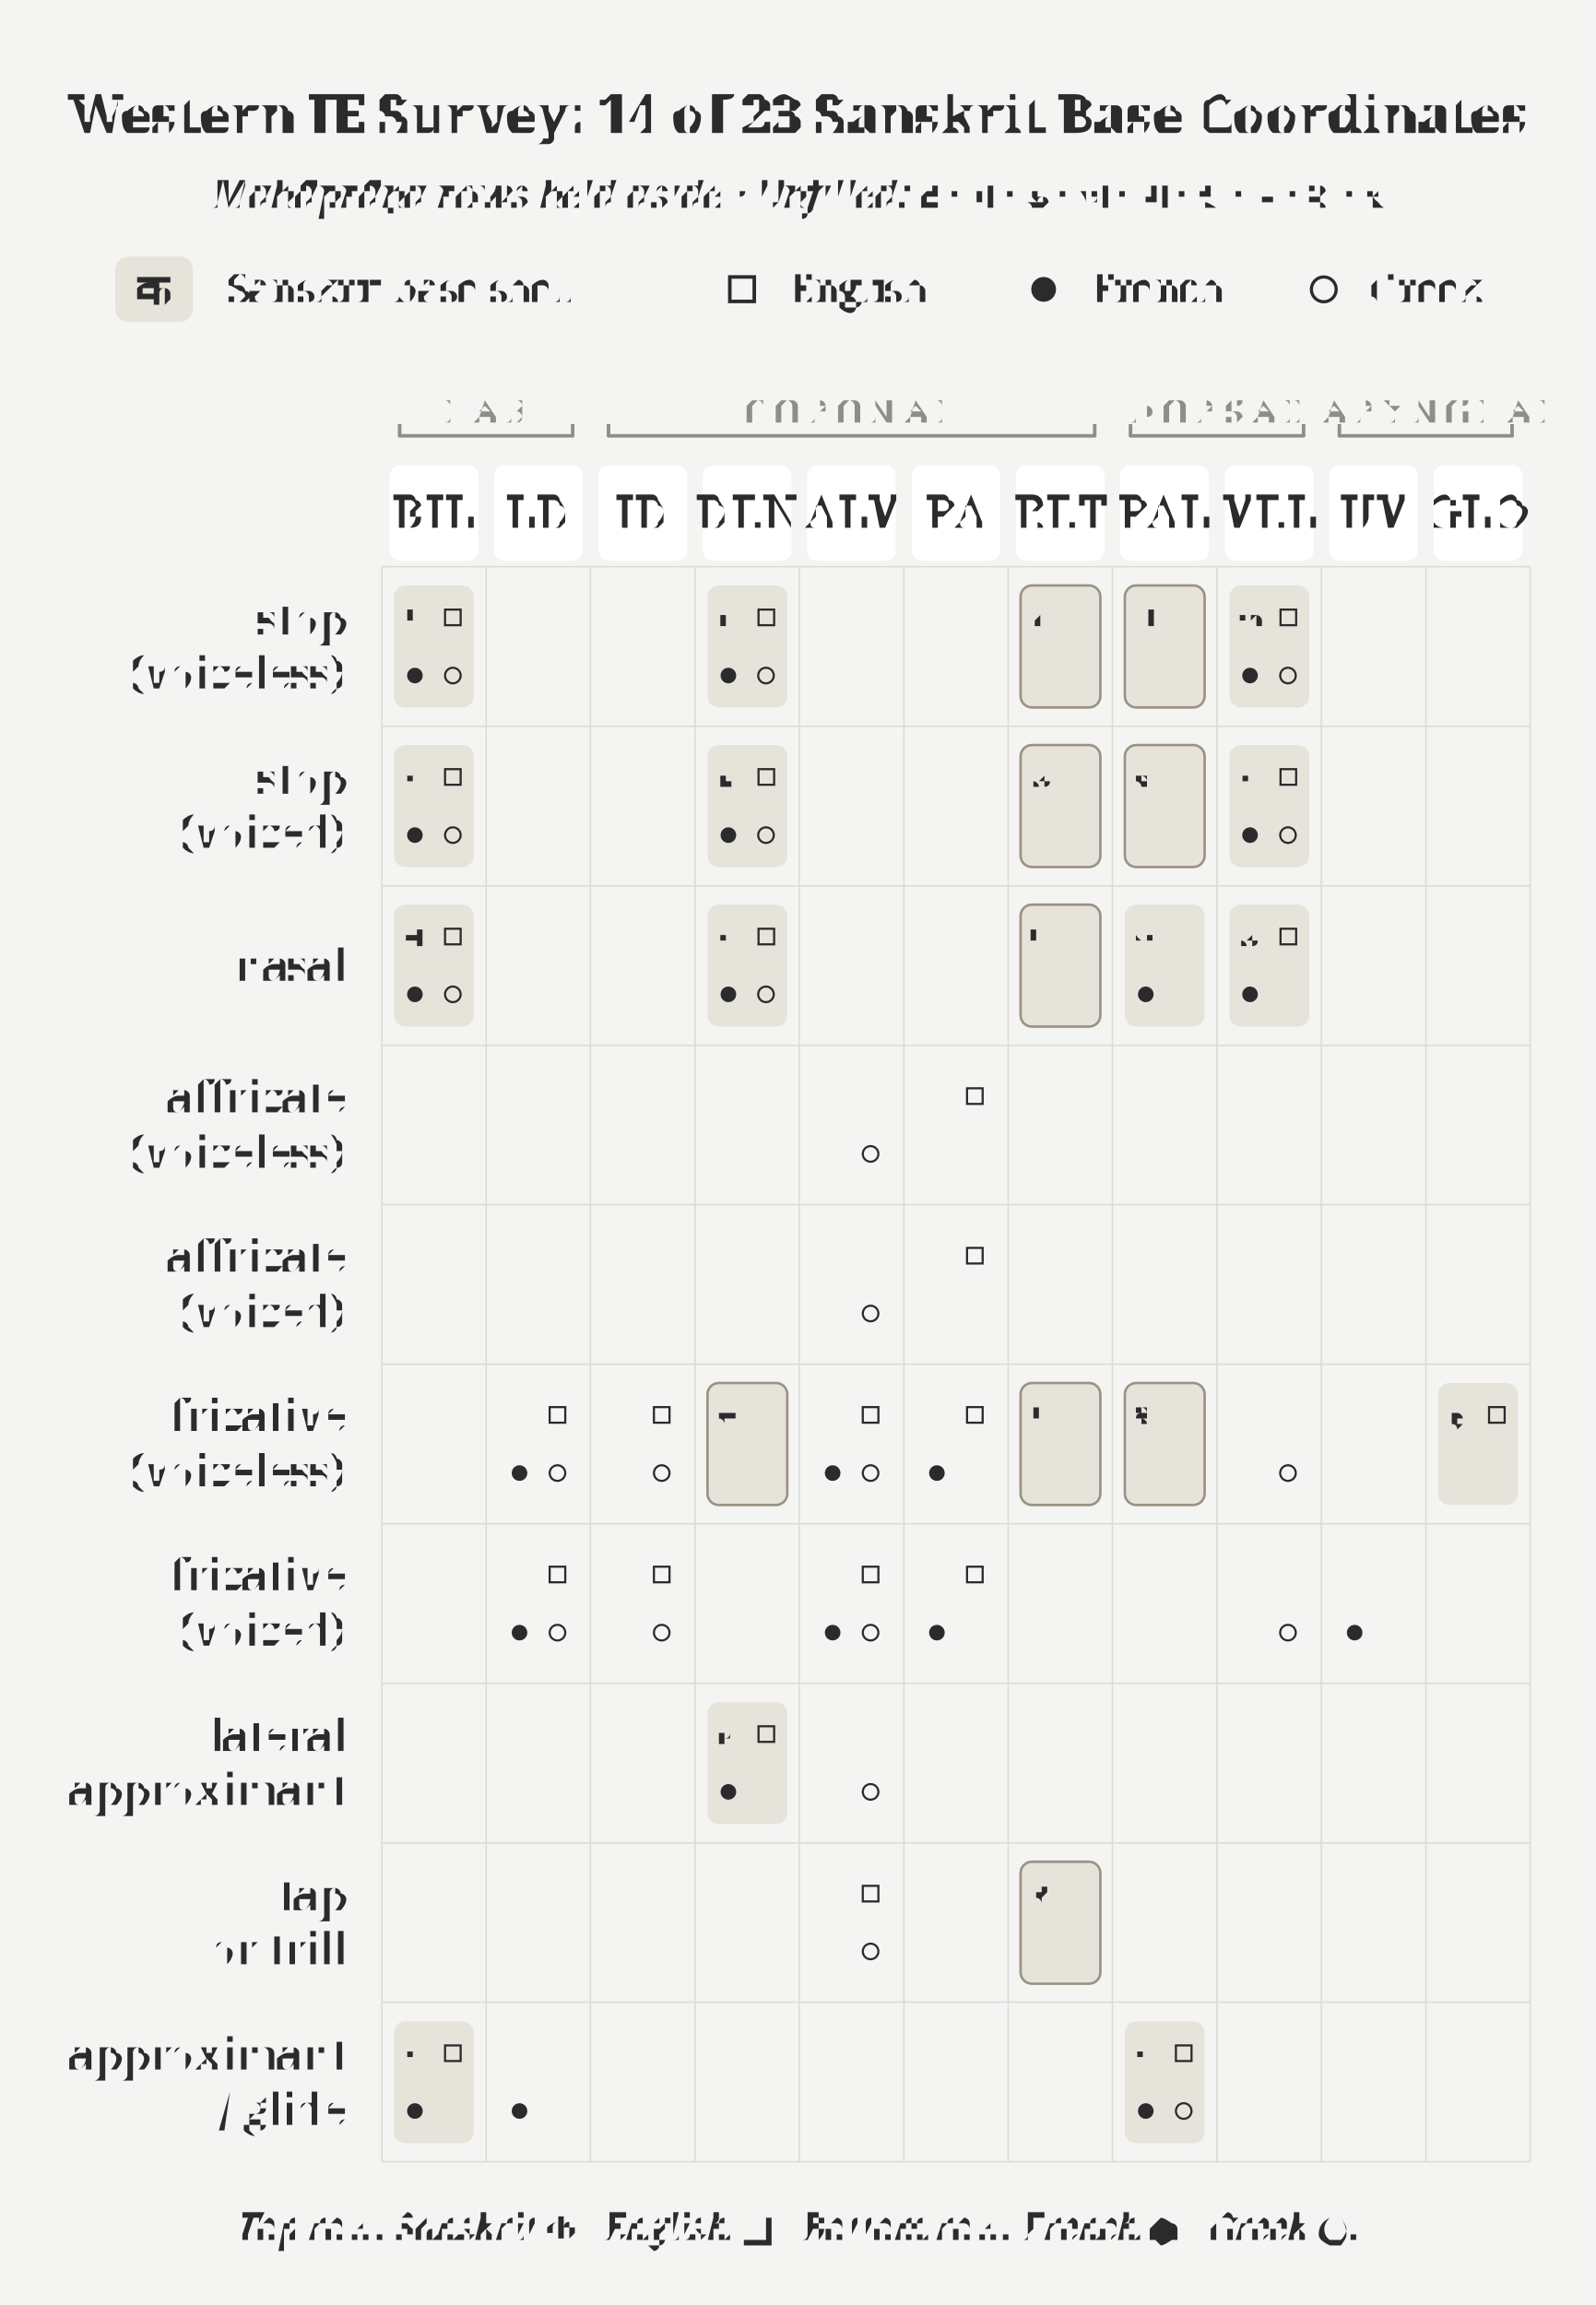
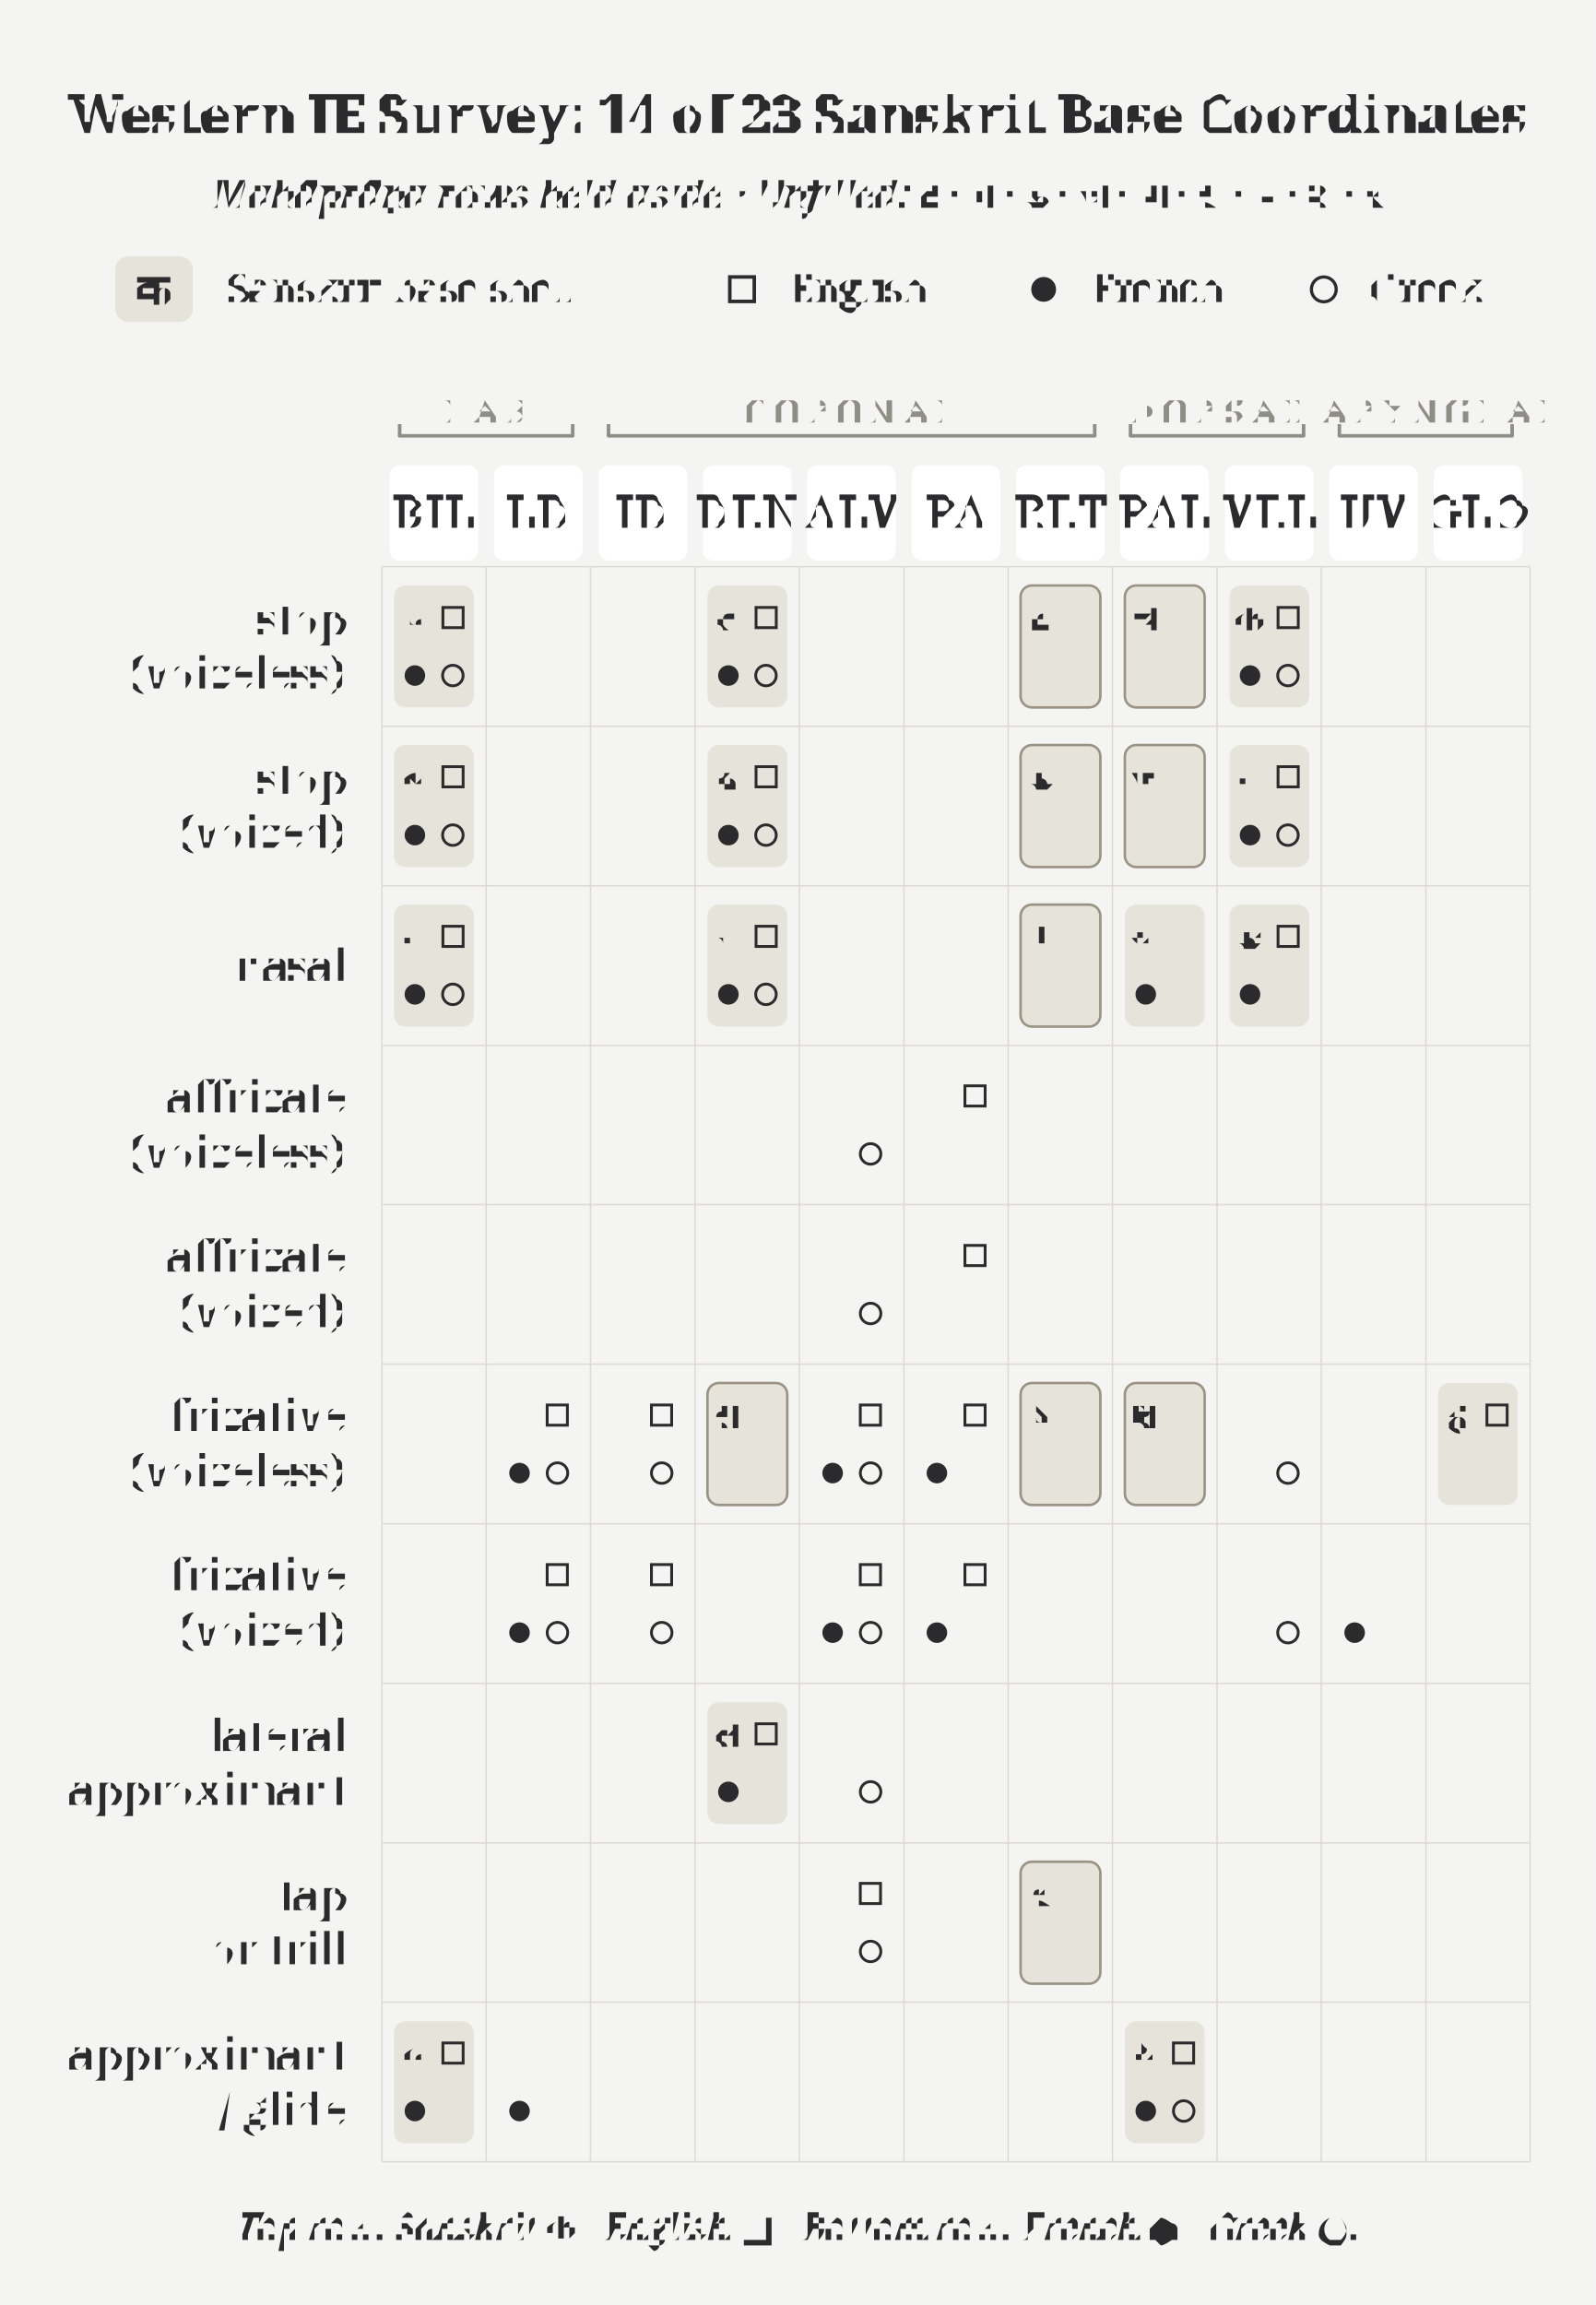
<svg xmlns="http://www.w3.org/2000/svg" width="4.5in" height="6.5in" viewBox="0 0 4.5 6.5">
  <rect x="0" y="0" width="4.5" height="6.5" fill="#f4f4f3" />
  <text x="2.25" y="0.32" text-anchor="middle" dominant-baseline="middle" font-size="0.151" font-weight="700" fill="#2b2b2d" font-family="'Gentium Book Plus', Charter, 'Charis SIL', Georgia, serif">Western IE Survey: 14 of 23 Sanskrit Base Coordinates</text>
  <text x="2.25" y="0.547" text-anchor="middle" dominant-baseline="middle" font-size="0.111" font-style="italic" fill="#2b2b2d" font-family="'Gentium Book Plus', Charter, 'Charis SIL', Georgia, serif">Mahāprāṇa rows held aside · Unfilled: <tspan font-style="normal" font-family="'Adobe Devanagari', 'Noto Sans Devanagari', 'Mangal', 'Kohinoor Devanagari', serif">ट · च · ड · ज · ण · स · ष · श · र</tspan>
  </text>
  <rect x="1.111" y="1.651" width="0.225" height="0.344" rx="0.032" fill="#e6e3db" stroke="none" />
  <rect x="1.111" y="2.101" width="0.225" height="0.344" rx="0.032" fill="#e6e3db" stroke="none" />
  <rect x="1.111" y="2.551" width="0.225" height="0.344" rx="0.032" fill="#e6e3db" stroke="none" />
  <rect x="1.111" y="5.7" width="0.225" height="0.344" rx="0.032" fill="#e6e3db" stroke="none" />
  <rect x="1.995" y="1.651" width="0.225" height="0.344" rx="0.032" fill="#e6e3db" stroke="none" />
  <rect x="1.995" y="2.101" width="0.225" height="0.344" rx="0.032" fill="#e6e3db" stroke="none" />
  <rect x="1.995" y="3.9" width="0.225" height="0.344" rx="0.032" fill="#e6e3db" stroke="#9a9384" stroke-width="0.007" />
  <rect x="1.995" y="2.551" width="0.225" height="0.344" rx="0.032" fill="#e6e3db" stroke="none" />
  <rect x="1.995" y="4.8" width="0.225" height="0.344" rx="0.032" fill="#e6e3db" stroke="none" />
  <rect x="2.878" y="1.651" width="0.225" height="0.344" rx="0.032" fill="#e6e3db" stroke="#9a9384" stroke-width="0.007" />
  <rect x="2.878" y="2.101" width="0.225" height="0.344" rx="0.032" fill="#e6e3db" stroke="#9a9384" stroke-width="0.007" />
  <rect x="2.878" y="3.9" width="0.225" height="0.344" rx="0.032" fill="#e6e3db" stroke="#9a9384" stroke-width="0.007" />
  <rect x="2.878" y="2.551" width="0.225" height="0.344" rx="0.032" fill="#e6e3db" stroke="#9a9384" stroke-width="0.007" />
  <rect x="2.878" y="5.25" width="0.225" height="0.344" rx="0.032" fill="#e6e3db" stroke="#9a9384" stroke-width="0.007" />
  <rect x="3.172" y="1.651" width="0.225" height="0.344" rx="0.032" fill="#e6e3db" stroke="#9a9384" stroke-width="0.007" />
  <rect x="3.172" y="2.101" width="0.225" height="0.344" rx="0.032" fill="#e6e3db" stroke="#9a9384" stroke-width="0.007" />
  <rect x="3.172" y="3.9" width="0.225" height="0.344" rx="0.032" fill="#e6e3db" stroke="#9a9384" stroke-width="0.007" />
  <rect x="3.172" y="2.551" width="0.225" height="0.344" rx="0.032" fill="#e6e3db" stroke="none" />
  <rect x="3.172" y="5.7" width="0.225" height="0.344" rx="0.032" fill="#e6e3db" stroke="none" />
  <rect x="3.467" y="1.651" width="0.225" height="0.344" rx="0.032" fill="#e6e3db" stroke="none" />
  <rect x="3.467" y="2.101" width="0.225" height="0.344" rx="0.032" fill="#e6e3db" stroke="none" />
  <rect x="3.467" y="2.551" width="0.225" height="0.344" rx="0.032" fill="#e6e3db" stroke="none" />
  <rect x="4.055" y="3.9" width="0.225" height="0.344" rx="0.032" fill="#e6e3db" stroke="none" />
  <rect x="0.325" y="0.723" width="0.219" height="0.185" rx="0.038" fill="#e6e3db" stroke="none" />
  <text x="0.435" y="0.816" text-anchor="middle" dominant-baseline="middle" font-size="0.125" fill="#2b2b2d" font-family="'Adobe Devanagari', 'Noto Sans Devanagari', 'Mangal', 'Kohinoor Devanagari', serif">क</text>
  <text x="0.645" y="0.855" font-size="0.111" fill="#2b2b2d" font-family="'Gentium Book Plus', Charter, 'Charis SIL', Georgia, serif">Sanskrit base shell</text>
  <rect x="2.058" y="0.781" width="0.069" height="0.069" fill="none" stroke="#2b2b2d" stroke-width="0.01" />
  <text x="2.228" y="0.855" font-size="0.111" fill="#2b2b2d" font-family="'Gentium Book Plus', Charter, 'Charis SIL', Georgia, serif">English</text>
  <circle cx="2.943" cy="0.816" r="0.035" fill="#2b2b2d" />
  <text x="3.079" y="0.855" font-size="0.111" fill="#2b2b2d" font-family="'Gentium Book Plus', Charter, 'Charis SIL', Georgia, serif">French</text>
  <circle cx="3.733" cy="0.816" r="0.035" fill="none" stroke="#2b2b2d" stroke-width="0.009" />
  <text x="3.869" y="0.855" font-size="0.111" fill="#2b2b2d" font-family="'Gentium Book Plus', Charter, 'Charis SIL', Georgia, serif">Greek</text>
  <path d="M 1.127 1.229 L 1.615 1.229" stroke="#8f8d86" stroke-width="0.01" stroke-linecap="round" />
  <path d="M 1.127 1.229 L 1.127 1.196" stroke="#8f8d86" stroke-width="0.01" />
  <path d="M 1.615 1.229 L 1.615 1.196" stroke="#8f8d86" stroke-width="0.01" />
  <text x="1.371" y="1.159" text-anchor="middle" dominant-baseline="middle" font-size="0.091" letter-spacing="0.025" fill="#8f8d86" font-family="'Gentium Book Plus', Charter, 'Charis SIL', Georgia, serif">LAB</text>
  <path d="M 1.716 1.229 L 3.087 1.229" stroke="#8f8d86" stroke-width="0.01" stroke-linecap="round" />
  <path d="M 1.716 1.229 L 1.716 1.196" stroke="#8f8d86" stroke-width="0.01" />
  <path d="M 3.087 1.229 L 3.087 1.196" stroke="#8f8d86" stroke-width="0.01" />
  <text x="2.401" y="1.159" text-anchor="middle" dominant-baseline="middle" font-size="0.091" letter-spacing="0.025" fill="#8f8d86" font-family="'Gentium Book Plus', Charter, 'Charis SIL', Georgia, serif">CORONAL</text>
  <path d="M 3.188 1.229 L 3.676 1.229" stroke="#8f8d86" stroke-width="0.01" stroke-linecap="round" />
  <path d="M 3.188 1.229 L 3.188 1.196" stroke="#8f8d86" stroke-width="0.01" />
  <path d="M 3.676 1.229 L 3.676 1.196" stroke="#8f8d86" stroke-width="0.01" />
  <text x="3.432" y="1.159" text-anchor="middle" dominant-baseline="middle" font-size="0.091" letter-spacing="0.025" fill="#8f8d86" font-family="'Gentium Book Plus', Charter, 'Charis SIL', Georgia, serif">DORSAL</text>
  <path d="M 3.777 1.229 L 4.264 1.229" stroke="#8f8d86" stroke-width="0.01" stroke-linecap="round" />
  <path d="M 3.777 1.229 L 3.777 1.196" stroke="#8f8d86" stroke-width="0.01" />
  <path d="M 4.264 1.229 L 4.264 1.196" stroke="#8f8d86" stroke-width="0.01" />
  <text x="4.021" y="1.159" text-anchor="middle" dominant-baseline="middle" font-size="0.091" letter-spacing="0.025" fill="#8f8d86" font-family="'Gentium Book Plus', Charter, 'Charis SIL', Georgia, serif">LARYNGEAL</text>
  <rect x="1.099" y="1.312" width="0.25" height="0.269" rx="0.029" fill="#ffffff" stroke="none" />
  <text x="1.224" y="1.447" text-anchor="middle" dominant-baseline="middle" font-size="0.125" letter-spacing="0.01" fill="#2b2b2d" font-family="'Gentium Book Plus', Charter, 'Charis SIL', Georgia, serif">BIL</text>
  <rect x="1.393" y="1.312" width="0.25" height="0.269" rx="0.029" fill="#ffffff" stroke="none" />
  <text x="1.518" y="1.447" text-anchor="middle" dominant-baseline="middle" font-size="0.125" letter-spacing="0.01" fill="#2b2b2d" font-family="'Gentium Book Plus', Charter, 'Charis SIL', Georgia, serif">LD</text>
  <rect x="1.688" y="1.312" width="0.25" height="0.269" rx="0.029" fill="#ffffff" stroke="none" />
  <text x="1.813" y="1.447" text-anchor="middle" dominant-baseline="middle" font-size="0.125" letter-spacing="0.01" fill="#2b2b2d" font-family="'Gentium Book Plus', Charter, 'Charis SIL', Georgia, serif">ID</text>
  <rect x="1.982" y="1.312" width="0.25" height="0.269" rx="0.029" fill="#ffffff" stroke="none" />
  <text x="2.107" y="1.447" text-anchor="middle" dominant-baseline="middle" font-size="0.125" letter-spacing="0.01" fill="#2b2b2d" font-family="'Gentium Book Plus', Charter, 'Charis SIL', Georgia, serif">DEN</text>
  <rect x="2.276" y="1.312" width="0.25" height="0.269" rx="0.029" fill="#ffffff" stroke="none" />
  <text x="2.401" y="1.447" text-anchor="middle" dominant-baseline="middle" font-size="0.125" letter-spacing="0.01" fill="#2b2b2d" font-family="'Gentium Book Plus', Charter, 'Charis SIL', Georgia, serif">ALV</text>
  <rect x="2.571" y="1.312" width="0.25" height="0.269" rx="0.029" fill="#ffffff" stroke="none" />
  <text x="2.696" y="1.447" text-anchor="middle" dominant-baseline="middle" font-size="0.125" letter-spacing="0.01" fill="#2b2b2d" font-family="'Gentium Book Plus', Charter, 'Charis SIL', Georgia, serif">PA</text>
  <rect x="2.865" y="1.312" width="0.25" height="0.269" rx="0.029" fill="#ffffff" stroke="none" />
  <text x="2.99" y="1.447" text-anchor="middle" dominant-baseline="middle" font-size="0.125" letter-spacing="0.01" fill="#2b2b2d" font-family="'Gentium Book Plus', Charter, 'Charis SIL', Georgia, serif">RET</text>
  <rect x="3.159" y="1.312" width="0.25" height="0.269" rx="0.029" fill="#ffffff" stroke="none" />
  <text x="3.285" y="1.447" text-anchor="middle" dominant-baseline="middle" font-size="0.125" letter-spacing="0.01" fill="#2b2b2d" font-family="'Gentium Book Plus', Charter, 'Charis SIL', Georgia, serif">PAL</text>
  <rect x="3.454" y="1.312" width="0.25" height="0.269" rx="0.029" fill="#ffffff" stroke="none" />
  <text x="3.579" y="1.447" text-anchor="middle" dominant-baseline="middle" font-size="0.125" letter-spacing="0.01" fill="#2b2b2d" font-family="'Gentium Book Plus', Charter, 'Charis SIL', Georgia, serif">VEL</text>
  <rect x="3.748" y="1.312" width="0.25" height="0.269" rx="0.029" fill="#ffffff" stroke="none" />
  <text x="3.873" y="1.447" text-anchor="middle" dominant-baseline="middle" font-size="0.125" letter-spacing="0.01" fill="#2b2b2d" font-family="'Gentium Book Plus', Charter, 'Charis SIL', Georgia, serif">UV</text>
  <rect x="4.043" y="1.312" width="0.25" height="0.269" rx="0.029" fill="#ffffff" stroke="none" />
  <text x="4.168" y="1.447" text-anchor="middle" dominant-baseline="middle" font-size="0.125" letter-spacing="0.01" fill="#2b2b2d" font-family="'Gentium Book Plus', Charter, 'Charis SIL', Georgia, serif">GLO</text>
  <line x1="1.077" y1="1.598" x2="1.077" y2="6.096" stroke="#dcdad4" stroke-width="0.004" />
  <line x1="1.371" y1="1.598" x2="1.371" y2="6.096" stroke="#dcdad4" stroke-width="0.004" />
  <line x1="1.665" y1="1.598" x2="1.665" y2="6.096" stroke="#dcdad4" stroke-width="0.004" />
  <line x1="1.96" y1="1.598" x2="1.96" y2="6.096" stroke="#dcdad4" stroke-width="0.004" />
  <line x1="2.254" y1="1.598" x2="2.254" y2="6.096" stroke="#dcdad4" stroke-width="0.004" />
  <line x1="2.549" y1="1.598" x2="2.549" y2="6.096" stroke="#dcdad4" stroke-width="0.004" />
  <line x1="2.843" y1="1.598" x2="2.843" y2="6.096" stroke="#dcdad4" stroke-width="0.004" />
  <line x1="3.137" y1="1.598" x2="3.137" y2="6.096" stroke="#dcdad4" stroke-width="0.004" />
  <line x1="3.432" y1="1.598" x2="3.432" y2="6.096" stroke="#dcdad4" stroke-width="0.004" />
  <line x1="3.726" y1="1.598" x2="3.726" y2="6.096" stroke="#dcdad4" stroke-width="0.004" />
  <line x1="4.021" y1="1.598" x2="4.021" y2="6.096" stroke="#dcdad4" stroke-width="0.004" />
  <line x1="4.315" y1="1.598" x2="4.315" y2="6.096" stroke="#dcdad4" stroke-width="0.004" />
  <line x1="1.077" y1="1.598" x2="4.315" y2="1.598" stroke="#dcdad4" stroke-width="0.004" />
  <line x1="1.077" y1="2.048" x2="4.315" y2="2.048" stroke="#dcdad4" stroke-width="0.004" />
  <line x1="1.077" y1="2.498" x2="4.315" y2="2.498" stroke="#dcdad4" stroke-width="0.004" />
  <line x1="1.077" y1="2.948" x2="4.315" y2="2.948" stroke="#dcdad4" stroke-width="0.004" />
  <line x1="1.077" y1="3.397" x2="4.315" y2="3.397" stroke="#dcdad4" stroke-width="0.004" />
  <line x1="1.077" y1="3.847" x2="4.315" y2="3.847" stroke="#dcdad4" stroke-width="0.004" />
  <line x1="1.077" y1="4.297" x2="4.315" y2="4.297" stroke="#dcdad4" stroke-width="0.004" />
  <line x1="1.077" y1="4.747" x2="4.315" y2="4.747" stroke="#dcdad4" stroke-width="0.004" />
  <line x1="1.077" y1="5.197" x2="4.315" y2="5.197" stroke="#dcdad4" stroke-width="0.004" />
  <line x1="1.077" y1="5.646" x2="4.315" y2="5.646" stroke="#dcdad4" stroke-width="0.004" />
  <line x1="1.077" y1="6.096" x2="4.315" y2="6.096" stroke="#dcdad4" stroke-width="0.004" />
  <text x="0.976" y="1.746" text-anchor="end" dominant-baseline="middle" font-size="0.125" fill="#2b2b2d" font-family="'Gentium Book Plus', Charter, 'Charis SIL', Georgia, serif">stop</text>
  <text x="0.976" y="1.9" text-anchor="end" dominant-baseline="middle" font-size="0.125" fill="#2b2b2d" font-family="'Gentium Book Plus', Charter, 'Charis SIL', Georgia, serif">(voiceless)</text>
  <text x="0.976" y="2.196" text-anchor="end" dominant-baseline="middle" font-size="0.125" fill="#2b2b2d" font-family="'Gentium Book Plus', Charter, 'Charis SIL', Georgia, serif">stop</text>
  <text x="0.976" y="2.35" text-anchor="end" dominant-baseline="middle" font-size="0.125" fill="#2b2b2d" font-family="'Gentium Book Plus', Charter, 'Charis SIL', Georgia, serif">(voiced)</text>
  <text x="0.976" y="2.723" text-anchor="end" dominant-baseline="middle" font-size="0.125" fill="#2b2b2d" font-family="'Gentium Book Plus', Charter, 'Charis SIL', Georgia, serif">nasal</text>
  <text x="0.976" y="3.095" text-anchor="end" dominant-baseline="middle" font-size="0.125" fill="#2b2b2d" font-family="'Gentium Book Plus', Charter, 'Charis SIL', Georgia, serif">affricate</text>
  <text x="0.976" y="3.25" text-anchor="end" dominant-baseline="middle" font-size="0.125" fill="#2b2b2d" font-family="'Gentium Book Plus', Charter, 'Charis SIL', Georgia, serif">(voiceless)</text>
  <text x="0.976" y="3.545" text-anchor="end" dominant-baseline="middle" font-size="0.125" fill="#2b2b2d" font-family="'Gentium Book Plus', Charter, 'Charis SIL', Georgia, serif">affricate</text>
  <text x="0.976" y="3.7" text-anchor="end" dominant-baseline="middle" font-size="0.125" fill="#2b2b2d" font-family="'Gentium Book Plus', Charter, 'Charis SIL', Georgia, serif">(voiced)</text>
  <text x="0.976" y="3.995" text-anchor="end" dominant-baseline="middle" font-size="0.125" fill="#2b2b2d" font-family="'Gentium Book Plus', Charter, 'Charis SIL', Georgia, serif">fricative</text>
  <text x="0.976" y="4.149" text-anchor="end" dominant-baseline="middle" font-size="0.125" fill="#2b2b2d" font-family="'Gentium Book Plus', Charter, 'Charis SIL', Georgia, serif">(voiceless)</text>
  <text x="0.976" y="4.444" text-anchor="end" dominant-baseline="middle" font-size="0.125" fill="#2b2b2d" font-family="'Gentium Book Plus', Charter, 'Charis SIL', Georgia, serif">fricative</text>
  <text x="0.976" y="4.599" text-anchor="end" dominant-baseline="middle" font-size="0.125" fill="#2b2b2d" font-family="'Gentium Book Plus', Charter, 'Charis SIL', Georgia, serif">(voiced)</text>
  <text x="0.976" y="4.894" text-anchor="end" dominant-baseline="middle" font-size="0.125" fill="#2b2b2d" font-family="'Gentium Book Plus', Charter, 'Charis SIL', Georgia, serif">lateral</text>
  <text x="0.976" y="5.049" text-anchor="end" dominant-baseline="middle" font-size="0.125" fill="#2b2b2d" font-family="'Gentium Book Plus', Charter, 'Charis SIL', Georgia, serif">approximant</text>
  <text x="0.976" y="5.344" text-anchor="end" dominant-baseline="middle" font-size="0.125" fill="#2b2b2d" font-family="'Gentium Book Plus', Charter, 'Charis SIL', Georgia, serif">tap</text>
  <text x="0.976" y="5.499" text-anchor="end" dominant-baseline="middle" font-size="0.125" fill="#2b2b2d" font-family="'Gentium Book Plus', Charter, 'Charis SIL', Georgia, serif">or trill</text>
  <text x="0.976" y="5.794" text-anchor="end" dominant-baseline="middle" font-size="0.125" fill="#2b2b2d" font-family="'Gentium Book Plus', Charter, 'Charis SIL', Georgia, serif">approximant</text>
  <text x="0.976" y="5.949" text-anchor="end" dominant-baseline="middle" font-size="0.125" fill="#2b2b2d" font-family="'Gentium Book Plus', Charter, 'Charis SIL', Georgia, serif">/ glide</text>
-   <circle cx="1.17" cy="1.905" r="0.022" fill="#2b2b2d" />
-   <circle cx="1.17" cy="2.355" r="0.022" fill="#2b2b2d" />
-   <circle cx="1.17" cy="2.804" r="0.022" fill="#2b2b2d" />
-   <circle cx="1.17" cy="5.953" r="0.022" fill="#2b2b2d" />
-   <circle cx="1.465" cy="4.154" r="0.022" fill="#2b2b2d" />
-   <circle cx="1.465" cy="4.604" r="0.022" fill="#2b2b2d" />
-   <circle cx="1.465" cy="5.953" r="0.022" fill="#2b2b2d" />
-   <circle cx="2.054" cy="1.905" r="0.022" fill="#2b2b2d" />
-   <circle cx="2.054" cy="2.355" r="0.022" fill="#2b2b2d" />
-   <circle cx="2.054" cy="2.804" r="0.022" fill="#2b2b2d" />
-   <circle cx="2.054" cy="5.053" r="0.022" fill="#2b2b2d" />
-   <circle cx="2.348" cy="4.154" r="0.022" fill="#2b2b2d" />
-   <circle cx="2.348" cy="4.604" r="0.022" fill="#2b2b2d" />
-   <circle cx="2.642" cy="4.154" r="0.022" fill="#2b2b2d" />
-   <circle cx="2.642" cy="4.604" r="0.022" fill="#2b2b2d" />
-   <circle cx="3.231" cy="2.804" r="0.022" fill="#2b2b2d" />
-   <circle cx="3.231" cy="5.953" r="0.022" fill="#2b2b2d" />
-   <circle cx="3.525" cy="1.905" r="0.022" fill="#2b2b2d" />
-   <circle cx="3.525" cy="2.355" r="0.022" fill="#2b2b2d" />
-   <circle cx="3.525" cy="2.804" r="0.022" fill="#2b2b2d" />
-   <circle cx="3.82" cy="4.604" r="0.022" fill="#2b2b2d" />
-   <circle cx="1.277" cy="1.905" r="0.022" fill="none" stroke="#2b2b2d" stroke-width="0.006" />
-   <circle cx="1.277" cy="2.355" r="0.022" fill="none" stroke="#2b2b2d" stroke-width="0.006" />
-   <circle cx="1.277" cy="2.804" r="0.022" fill="none" stroke="#2b2b2d" stroke-width="0.006" />
-   <circle cx="1.572" cy="4.154" r="0.022" fill="none" stroke="#2b2b2d" stroke-width="0.006" />
-   <circle cx="1.572" cy="4.604" r="0.022" fill="none" stroke="#2b2b2d" stroke-width="0.006" />
-   <circle cx="1.866" cy="4.154" r="0.022" fill="none" stroke="#2b2b2d" stroke-width="0.006" />
-   <circle cx="1.866" cy="4.604" r="0.022" fill="none" stroke="#2b2b2d" stroke-width="0.006" />
-   <circle cx="2.16" cy="1.905" r="0.022" fill="none" stroke="#2b2b2d" stroke-width="0.006" />
-   <circle cx="2.16" cy="2.355" r="0.022" fill="none" stroke="#2b2b2d" stroke-width="0.006" />
-   <circle cx="2.16" cy="2.804" r="0.022" fill="none" stroke="#2b2b2d" stroke-width="0.006" />
-   <circle cx="2.455" cy="3.254" r="0.022" fill="none" stroke="#2b2b2d" stroke-width="0.006" />
-   <circle cx="2.455" cy="3.704" r="0.022" fill="none" stroke="#2b2b2d" stroke-width="0.006" />
-   <circle cx="2.455" cy="4.154" r="0.022" fill="none" stroke="#2b2b2d" stroke-width="0.006" />
-   <circle cx="2.455" cy="4.604" r="0.022" fill="none" stroke="#2b2b2d" stroke-width="0.006" />
-   <circle cx="2.455" cy="5.053" r="0.022" fill="none" stroke="#2b2b2d" stroke-width="0.006" />
-   <circle cx="2.455" cy="5.503" r="0.022" fill="none" stroke="#2b2b2d" stroke-width="0.006" />
-   <circle cx="3.338" cy="5.953" r="0.022" fill="none" stroke="#2b2b2d" stroke-width="0.006" />
-   <circle cx="3.632" cy="1.905" r="0.022" fill="none" stroke="#2b2b2d" stroke-width="0.006" />
-   <circle cx="3.632" cy="2.355" r="0.022" fill="none" stroke="#2b2b2d" stroke-width="0.006" />
-   <circle cx="3.632" cy="4.154" r="0.022" fill="none" stroke="#2b2b2d" stroke-width="0.006" />
-   <circle cx="3.632" cy="4.604" r="0.022" fill="none" stroke="#2b2b2d" stroke-width="0.006" />
-   <rect x="1.255" y="1.719" width="0.044" height="0.044" fill="none" stroke="#2b2b2d" stroke-width="0.006" />
-   <rect x="1.255" y="2.169" width="0.044" height="0.044" fill="none" stroke="#2b2b2d" stroke-width="0.006" />
-   <rect x="1.255" y="2.619" width="0.044" height="0.044" fill="none" stroke="#2b2b2d" stroke-width="0.006" />
-   <rect x="1.255" y="5.768" width="0.044" height="0.044" fill="none" stroke="#2b2b2d" stroke-width="0.006" />
-   <rect x="1.55" y="3.968" width="0.044" height="0.044" fill="none" stroke="#2b2b2d" stroke-width="0.006" />
-   <rect x="1.55" y="4.418" width="0.044" height="0.044" fill="none" stroke="#2b2b2d" stroke-width="0.006" />
-   <rect x="1.844" y="3.968" width="0.044" height="0.044" fill="none" stroke="#2b2b2d" stroke-width="0.006" />
-   <rect x="1.844" y="4.418" width="0.044" height="0.044" fill="none" stroke="#2b2b2d" stroke-width="0.006" />
-   <rect x="2.139" y="1.719" width="0.044" height="0.044" fill="none" stroke="#2b2b2d" stroke-width="0.006" />
-   <rect x="2.139" y="2.169" width="0.044" height="0.044" fill="none" stroke="#2b2b2d" stroke-width="0.006" />
-   <rect x="2.139" y="2.619" width="0.044" height="0.044" fill="none" stroke="#2b2b2d" stroke-width="0.006" />
-   <rect x="2.139" y="4.868" width="0.044" height="0.044" fill="none" stroke="#2b2b2d" stroke-width="0.006" />
-   <rect x="2.433" y="3.968" width="0.044" height="0.044" fill="none" stroke="#2b2b2d" stroke-width="0.006" />
-   <rect x="2.433" y="4.418" width="0.044" height="0.044" fill="none" stroke="#2b2b2d" stroke-width="0.006" />
-   <rect x="2.433" y="5.318" width="0.044" height="0.044" fill="none" stroke="#2b2b2d" stroke-width="0.006" />
-   <rect x="2.727" y="3.069" width="0.044" height="0.044" fill="none" stroke="#2b2b2d" stroke-width="0.006" />
-   <rect x="2.727" y="3.519" width="0.044" height="0.044" fill="none" stroke="#2b2b2d" stroke-width="0.006" />
-   <rect x="2.727" y="3.968" width="0.044" height="0.044" fill="none" stroke="#2b2b2d" stroke-width="0.006" />
-   <rect x="2.727" y="4.418" width="0.044" height="0.044" fill="none" stroke="#2b2b2d" stroke-width="0.006" />
-   <rect x="3.316" y="5.768" width="0.044" height="0.044" fill="none" stroke="#2b2b2d" stroke-width="0.006" />
-   <rect x="3.611" y="1.719" width="0.044" height="0.044" fill="none" stroke="#2b2b2d" stroke-width="0.006" />
-   <rect x="3.611" y="2.169" width="0.044" height="0.044" fill="none" stroke="#2b2b2d" stroke-width="0.006" />
-   <rect x="3.611" y="2.619" width="0.044" height="0.044" fill="none" stroke="#2b2b2d" stroke-width="0.006" />
-   <rect x="4.199" y="3.968" width="0.044" height="0.044" fill="none" stroke="#2b2b2d" stroke-width="0.006" />
-   <text x="1.17" y="1.741" text-anchor="middle" dominant-baseline="middle" font-size="0.08" fill="#2b2b2d" font-family="'Adobe Devanagari', 'Noto Sans Devanagari', 'Mangal', 'Kohinoor Devanagari', serif">प</text>
-   <text x="1.17" y="2.191" text-anchor="middle" dominant-baseline="middle" font-size="0.08" fill="#2b2b2d" font-family="'Adobe Devanagari', 'Noto Sans Devanagari', 'Mangal', 'Kohinoor Devanagari', serif">ब</text>
-   <text x="1.17" y="2.641" text-anchor="middle" dominant-baseline="middle" font-size="0.08" fill="#2b2b2d" font-family="'Adobe Devanagari', 'Noto Sans Devanagari', 'Mangal', 'Kohinoor Devanagari', serif">म</text>
-   <text x="1.17" y="5.79" text-anchor="middle" dominant-baseline="middle" font-size="0.08" fill="#2b2b2d" font-family="'Adobe Devanagari', 'Noto Sans Devanagari', 'Mangal', 'Kohinoor Devanagari', serif">व</text>
-   <text x="2.054" y="1.741" text-anchor="middle" dominant-baseline="middle" font-size="0.08" fill="#2b2b2d" font-family="'Adobe Devanagari', 'Noto Sans Devanagari', 'Mangal', 'Kohinoor Devanagari', serif">त</text>
-   <text x="2.054" y="2.191" text-anchor="middle" dominant-baseline="middle" font-size="0.08" fill="#2b2b2d" font-family="'Adobe Devanagari', 'Noto Sans Devanagari', 'Mangal', 'Kohinoor Devanagari', serif">द</text>
-   <text x="2.054" y="3.99" text-anchor="middle" dominant-baseline="middle" font-size="0.08" fill="#2b2b2d" font-family="'Adobe Devanagari', 'Noto Sans Devanagari', 'Mangal', 'Kohinoor Devanagari', serif">स</text>
-   <text x="2.054" y="2.641" text-anchor="middle" dominant-baseline="middle" font-size="0.08" fill="#2b2b2d" font-family="'Adobe Devanagari', 'Noto Sans Devanagari', 'Mangal', 'Kohinoor Devanagari', serif">न</text>
-   <text x="2.054" y="4.89" text-anchor="middle" dominant-baseline="middle" font-size="0.08" fill="#2b2b2d" font-family="'Adobe Devanagari', 'Noto Sans Devanagari', 'Mangal', 'Kohinoor Devanagari', serif">ल</text>
-   <text x="2.937" y="1.741" text-anchor="middle" dominant-baseline="middle" font-size="0.08" fill="#2b2b2d" font-family="'Adobe Devanagari', 'Noto Sans Devanagari', 'Mangal', 'Kohinoor Devanagari', serif">ट</text>
-   <text x="2.937" y="2.191" text-anchor="middle" dominant-baseline="middle" font-size="0.08" fill="#2b2b2d" font-family="'Adobe Devanagari', 'Noto Sans Devanagari', 'Mangal', 'Kohinoor Devanagari', serif">ड</text>
-   <text x="2.937" y="3.99" text-anchor="middle" dominant-baseline="middle" font-size="0.08" fill="#2b2b2d" font-family="'Adobe Devanagari', 'Noto Sans Devanagari', 'Mangal', 'Kohinoor Devanagari', serif">ष</text>
-   <text x="2.937" y="2.641" text-anchor="middle" dominant-baseline="middle" font-size="0.08" fill="#2b2b2d" font-family="'Adobe Devanagari', 'Noto Sans Devanagari', 'Mangal', 'Kohinoor Devanagari', serif">ण</text>
-   <text x="2.937" y="5.34" text-anchor="middle" dominant-baseline="middle" font-size="0.08" fill="#2b2b2d" font-family="'Adobe Devanagari', 'Noto Sans Devanagari', 'Mangal', 'Kohinoor Devanagari', serif">र</text>
-   <text x="3.231" y="1.741" text-anchor="middle" dominant-baseline="middle" font-size="0.08" fill="#2b2b2d" font-family="'Adobe Devanagari', 'Noto Sans Devanagari', 'Mangal', 'Kohinoor Devanagari', serif">च</text>
-   <text x="3.231" y="2.191" text-anchor="middle" dominant-baseline="middle" font-size="0.08" fill="#2b2b2d" font-family="'Adobe Devanagari', 'Noto Sans Devanagari', 'Mangal', 'Kohinoor Devanagari', serif">ज</text>
-   <text x="3.231" y="3.99" text-anchor="middle" dominant-baseline="middle" font-size="0.08" fill="#2b2b2d" font-family="'Adobe Devanagari', 'Noto Sans Devanagari', 'Mangal', 'Kohinoor Devanagari', serif">श</text>
-   <text x="3.231" y="2.641" text-anchor="middle" dominant-baseline="middle" font-size="0.08" fill="#2b2b2d" font-family="'Adobe Devanagari', 'Noto Sans Devanagari', 'Mangal', 'Kohinoor Devanagari', serif">ञ</text>
-   <text x="3.231" y="5.79" text-anchor="middle" dominant-baseline="middle" font-size="0.08" fill="#2b2b2d" font-family="'Adobe Devanagari', 'Noto Sans Devanagari', 'Mangal', 'Kohinoor Devanagari', serif">य</text>
-   <text x="3.525" y="1.741" text-anchor="middle" dominant-baseline="middle" font-size="0.08" fill="#2b2b2d" font-family="'Adobe Devanagari', 'Noto Sans Devanagari', 'Mangal', 'Kohinoor Devanagari', serif">क</text>
-   <text x="3.525" y="2.191" text-anchor="middle" dominant-baseline="middle" font-size="0.08" fill="#2b2b2d" font-family="'Adobe Devanagari', 'Noto Sans Devanagari', 'Mangal', 'Kohinoor Devanagari', serif">ग</text>
-   <text x="3.525" y="2.641" text-anchor="middle" dominant-baseline="middle" font-size="0.08" fill="#2b2b2d" font-family="'Adobe Devanagari', 'Noto Sans Devanagari', 'Mangal', 'Kohinoor Devanagari', serif">ङ</text>
-   <text x="4.114" y="3.99" text-anchor="middle" dominant-baseline="middle" font-size="0.08" fill="#2b2b2d" font-family="'Adobe Devanagari', 'Noto Sans Devanagari', 'Mangal', 'Kohinoor Devanagari', serif">ह</text>
+   <circle cx="1.17" cy="1.905" r="0.029" fill="#2b2b2d" />
+   <circle cx="1.17" cy="2.355" r="0.029" fill="#2b2b2d" />
+   <circle cx="1.17" cy="2.804" r="0.029" fill="#2b2b2d" />
+   <circle cx="1.17" cy="5.953" r="0.029" fill="#2b2b2d" />
+   <circle cx="1.465" cy="4.154" r="0.029" fill="#2b2b2d" />
+   <circle cx="1.465" cy="4.604" r="0.029" fill="#2b2b2d" />
+   <circle cx="1.465" cy="5.953" r="0.029" fill="#2b2b2d" />
+   <circle cx="2.054" cy="1.905" r="0.029" fill="#2b2b2d" />
+   <circle cx="2.054" cy="2.355" r="0.029" fill="#2b2b2d" />
+   <circle cx="2.054" cy="2.804" r="0.029" fill="#2b2b2d" />
+   <circle cx="2.054" cy="5.053" r="0.029" fill="#2b2b2d" />
+   <circle cx="2.348" cy="4.154" r="0.029" fill="#2b2b2d" />
+   <circle cx="2.348" cy="4.604" r="0.029" fill="#2b2b2d" />
+   <circle cx="2.642" cy="4.154" r="0.029" fill="#2b2b2d" />
+   <circle cx="2.642" cy="4.604" r="0.029" fill="#2b2b2d" />
+   <circle cx="3.231" cy="2.804" r="0.029" fill="#2b2b2d" />
+   <circle cx="3.231" cy="5.953" r="0.029" fill="#2b2b2d" />
+   <circle cx="3.525" cy="1.905" r="0.029" fill="#2b2b2d" />
+   <circle cx="3.525" cy="2.355" r="0.029" fill="#2b2b2d" />
+   <circle cx="3.525" cy="2.804" r="0.029" fill="#2b2b2d" />
+   <circle cx="3.82" cy="4.604" r="0.029" fill="#2b2b2d" />
+   <circle cx="1.277" cy="1.905" r="0.029" fill="none" stroke="#2b2b2d" stroke-width="0.008" />
+   <circle cx="1.277" cy="2.355" r="0.029" fill="none" stroke="#2b2b2d" stroke-width="0.008" />
+   <circle cx="1.277" cy="2.804" r="0.029" fill="none" stroke="#2b2b2d" stroke-width="0.008" />
+   <circle cx="1.572" cy="4.154" r="0.029" fill="none" stroke="#2b2b2d" stroke-width="0.008" />
+   <circle cx="1.572" cy="4.604" r="0.029" fill="none" stroke="#2b2b2d" stroke-width="0.008" />
+   <circle cx="1.866" cy="4.154" r="0.029" fill="none" stroke="#2b2b2d" stroke-width="0.008" />
+   <circle cx="1.866" cy="4.604" r="0.029" fill="none" stroke="#2b2b2d" stroke-width="0.008" />
+   <circle cx="2.16" cy="1.905" r="0.029" fill="none" stroke="#2b2b2d" stroke-width="0.008" />
+   <circle cx="2.16" cy="2.355" r="0.029" fill="none" stroke="#2b2b2d" stroke-width="0.008" />
+   <circle cx="2.16" cy="2.804" r="0.029" fill="none" stroke="#2b2b2d" stroke-width="0.008" />
+   <circle cx="2.455" cy="3.254" r="0.029" fill="none" stroke="#2b2b2d" stroke-width="0.008" />
+   <circle cx="2.455" cy="3.704" r="0.029" fill="none" stroke="#2b2b2d" stroke-width="0.008" />
+   <circle cx="2.455" cy="4.154" r="0.029" fill="none" stroke="#2b2b2d" stroke-width="0.008" />
+   <circle cx="2.455" cy="4.604" r="0.029" fill="none" stroke="#2b2b2d" stroke-width="0.008" />
+   <circle cx="2.455" cy="5.053" r="0.029" fill="none" stroke="#2b2b2d" stroke-width="0.008" />
+   <circle cx="2.455" cy="5.503" r="0.029" fill="none" stroke="#2b2b2d" stroke-width="0.008" />
+   <circle cx="3.338" cy="5.953" r="0.029" fill="none" stroke="#2b2b2d" stroke-width="0.008" />
+   <circle cx="3.632" cy="1.905" r="0.029" fill="none" stroke="#2b2b2d" stroke-width="0.008" />
+   <circle cx="3.632" cy="2.355" r="0.029" fill="none" stroke="#2b2b2d" stroke-width="0.008" />
+   <circle cx="3.632" cy="4.154" r="0.029" fill="none" stroke="#2b2b2d" stroke-width="0.008" />
+   <circle cx="3.632" cy="4.604" r="0.029" fill="none" stroke="#2b2b2d" stroke-width="0.008" />
+   <rect x="1.249" y="1.713" width="0.057" height="0.057" fill="none" stroke="#2b2b2d" stroke-width="0.008" />
+   <rect x="1.249" y="2.162" width="0.057" height="0.057" fill="none" stroke="#2b2b2d" stroke-width="0.008" />
+   <rect x="1.249" y="2.612" width="0.057" height="0.057" fill="none" stroke="#2b2b2d" stroke-width="0.008" />
+   <rect x="1.249" y="5.761" width="0.057" height="0.057" fill="none" stroke="#2b2b2d" stroke-width="0.008" />
+   <rect x="1.543" y="3.962" width="0.057" height="0.057" fill="none" stroke="#2b2b2d" stroke-width="0.008" />
+   <rect x="1.543" y="4.412" width="0.057" height="0.057" fill="none" stroke="#2b2b2d" stroke-width="0.008" />
+   <rect x="1.837" y="3.962" width="0.057" height="0.057" fill="none" stroke="#2b2b2d" stroke-width="0.008" />
+   <rect x="1.837" y="4.412" width="0.057" height="0.057" fill="none" stroke="#2b2b2d" stroke-width="0.008" />
+   <rect x="2.132" y="1.713" width="0.057" height="0.057" fill="none" stroke="#2b2b2d" stroke-width="0.008" />
+   <rect x="2.132" y="2.162" width="0.057" height="0.057" fill="none" stroke="#2b2b2d" stroke-width="0.008" />
+   <rect x="2.132" y="2.612" width="0.057" height="0.057" fill="none" stroke="#2b2b2d" stroke-width="0.008" />
+   <rect x="2.132" y="4.861" width="0.057" height="0.057" fill="none" stroke="#2b2b2d" stroke-width="0.008" />
+   <rect x="2.426" y="3.962" width="0.057" height="0.057" fill="none" stroke="#2b2b2d" stroke-width="0.008" />
+   <rect x="2.426" y="4.412" width="0.057" height="0.057" fill="none" stroke="#2b2b2d" stroke-width="0.008" />
+   <rect x="2.426" y="5.311" width="0.057" height="0.057" fill="none" stroke="#2b2b2d" stroke-width="0.008" />
+   <rect x="2.721" y="3.062" width="0.057" height="0.057" fill="none" stroke="#2b2b2d" stroke-width="0.008" />
+   <rect x="2.721" y="3.512" width="0.057" height="0.057" fill="none" stroke="#2b2b2d" stroke-width="0.008" />
+   <rect x="2.721" y="3.962" width="0.057" height="0.057" fill="none" stroke="#2b2b2d" stroke-width="0.008" />
+   <rect x="2.721" y="4.412" width="0.057" height="0.057" fill="none" stroke="#2b2b2d" stroke-width="0.008" />
+   <rect x="3.309" y="5.761" width="0.057" height="0.057" fill="none" stroke="#2b2b2d" stroke-width="0.008" />
+   <rect x="3.604" y="1.713" width="0.057" height="0.057" fill="none" stroke="#2b2b2d" stroke-width="0.008" />
+   <rect x="3.604" y="2.162" width="0.057" height="0.057" fill="none" stroke="#2b2b2d" stroke-width="0.008" />
+   <rect x="3.604" y="2.612" width="0.057" height="0.057" fill="none" stroke="#2b2b2d" stroke-width="0.008" />
+   <rect x="4.193" y="3.962" width="0.057" height="0.057" fill="none" stroke="#2b2b2d" stroke-width="0.008" />
+   <text x="1.17" y="1.741" text-anchor="middle" dominant-baseline="middle" font-size="0.104" fill="#2b2b2d" font-family="'Adobe Devanagari', 'Noto Sans Devanagari', 'Mangal', 'Kohinoor Devanagari', serif">प</text>
+   <text x="1.17" y="2.191" text-anchor="middle" dominant-baseline="middle" font-size="0.104" fill="#2b2b2d" font-family="'Adobe Devanagari', 'Noto Sans Devanagari', 'Mangal', 'Kohinoor Devanagari', serif">ब</text>
+   <text x="1.17" y="2.641" text-anchor="middle" dominant-baseline="middle" font-size="0.104" fill="#2b2b2d" font-family="'Adobe Devanagari', 'Noto Sans Devanagari', 'Mangal', 'Kohinoor Devanagari', serif">म</text>
+   <text x="1.17" y="5.79" text-anchor="middle" dominant-baseline="middle" font-size="0.104" fill="#2b2b2d" font-family="'Adobe Devanagari', 'Noto Sans Devanagari', 'Mangal', 'Kohinoor Devanagari', serif">व</text>
+   <text x="2.054" y="1.741" text-anchor="middle" dominant-baseline="middle" font-size="0.104" fill="#2b2b2d" font-family="'Adobe Devanagari', 'Noto Sans Devanagari', 'Mangal', 'Kohinoor Devanagari', serif">त</text>
+   <text x="2.054" y="2.191" text-anchor="middle" dominant-baseline="middle" font-size="0.104" fill="#2b2b2d" font-family="'Adobe Devanagari', 'Noto Sans Devanagari', 'Mangal', 'Kohinoor Devanagari', serif">द</text>
+   <text x="2.054" y="3.99" text-anchor="middle" dominant-baseline="middle" font-size="0.104" fill="#2b2b2d" font-family="'Adobe Devanagari', 'Noto Sans Devanagari', 'Mangal', 'Kohinoor Devanagari', serif">स</text>
+   <text x="2.054" y="2.641" text-anchor="middle" dominant-baseline="middle" font-size="0.104" fill="#2b2b2d" font-family="'Adobe Devanagari', 'Noto Sans Devanagari', 'Mangal', 'Kohinoor Devanagari', serif">न</text>
+   <text x="2.054" y="4.89" text-anchor="middle" dominant-baseline="middle" font-size="0.104" fill="#2b2b2d" font-family="'Adobe Devanagari', 'Noto Sans Devanagari', 'Mangal', 'Kohinoor Devanagari', serif">ल</text>
+   <text x="2.937" y="1.741" text-anchor="middle" dominant-baseline="middle" font-size="0.104" fill="#2b2b2d" font-family="'Adobe Devanagari', 'Noto Sans Devanagari', 'Mangal', 'Kohinoor Devanagari', serif">ट</text>
+   <text x="2.937" y="2.191" text-anchor="middle" dominant-baseline="middle" font-size="0.104" fill="#2b2b2d" font-family="'Adobe Devanagari', 'Noto Sans Devanagari', 'Mangal', 'Kohinoor Devanagari', serif">ड</text>
+   <text x="2.937" y="3.99" text-anchor="middle" dominant-baseline="middle" font-size="0.104" fill="#2b2b2d" font-family="'Adobe Devanagari', 'Noto Sans Devanagari', 'Mangal', 'Kohinoor Devanagari', serif">ष</text>
+   <text x="2.937" y="2.641" text-anchor="middle" dominant-baseline="middle" font-size="0.104" fill="#2b2b2d" font-family="'Adobe Devanagari', 'Noto Sans Devanagari', 'Mangal', 'Kohinoor Devanagari', serif">ण</text>
+   <text x="2.937" y="5.34" text-anchor="middle" dominant-baseline="middle" font-size="0.104" fill="#2b2b2d" font-family="'Adobe Devanagari', 'Noto Sans Devanagari', 'Mangal', 'Kohinoor Devanagari', serif">र</text>
+   <text x="3.231" y="1.741" text-anchor="middle" dominant-baseline="middle" font-size="0.104" fill="#2b2b2d" font-family="'Adobe Devanagari', 'Noto Sans Devanagari', 'Mangal', 'Kohinoor Devanagari', serif">च</text>
+   <text x="3.231" y="2.191" text-anchor="middle" dominant-baseline="middle" font-size="0.104" fill="#2b2b2d" font-family="'Adobe Devanagari', 'Noto Sans Devanagari', 'Mangal', 'Kohinoor Devanagari', serif">ज</text>
+   <text x="3.231" y="3.99" text-anchor="middle" dominant-baseline="middle" font-size="0.104" fill="#2b2b2d" font-family="'Adobe Devanagari', 'Noto Sans Devanagari', 'Mangal', 'Kohinoor Devanagari', serif">श</text>
+   <text x="3.231" y="2.641" text-anchor="middle" dominant-baseline="middle" font-size="0.104" fill="#2b2b2d" font-family="'Adobe Devanagari', 'Noto Sans Devanagari', 'Mangal', 'Kohinoor Devanagari', serif">ञ</text>
+   <text x="3.231" y="5.79" text-anchor="middle" dominant-baseline="middle" font-size="0.104" fill="#2b2b2d" font-family="'Adobe Devanagari', 'Noto Sans Devanagari', 'Mangal', 'Kohinoor Devanagari', serif">य</text>
+   <text x="3.525" y="1.741" text-anchor="middle" dominant-baseline="middle" font-size="0.104" fill="#2b2b2d" font-family="'Adobe Devanagari', 'Noto Sans Devanagari', 'Mangal', 'Kohinoor Devanagari', serif">क</text>
+   <text x="3.525" y="2.191" text-anchor="middle" dominant-baseline="middle" font-size="0.104" fill="#2b2b2d" font-family="'Adobe Devanagari', 'Noto Sans Devanagari', 'Mangal', 'Kohinoor Devanagari', serif">ग</text>
+   <text x="3.525" y="2.641" text-anchor="middle" dominant-baseline="middle" font-size="0.104" fill="#2b2b2d" font-family="'Adobe Devanagari', 'Noto Sans Devanagari', 'Mangal', 'Kohinoor Devanagari', serif">ङ</text>
+   <text x="4.114" y="3.99" text-anchor="middle" dominant-baseline="middle" font-size="0.104" fill="#2b2b2d" font-family="'Adobe Devanagari', 'Noto Sans Devanagari', 'Mangal', 'Kohinoor Devanagari', serif">ह</text>
  <text x="2.25" y="6.315" text-anchor="middle" font-size="0.103" font-style="italic" fill="#2b2b2d" font-family="'Gentium Book Plus', Charter, 'Charis SIL', Georgia, serif">Top row: Sanskrit <tspan font-style="normal" font-family="'Adobe Devanagari', 'Noto Sans Devanagari', 'Mangal', 'Kohinoor Devanagari', serif">क</tspan> · English □  ·  Bottom row: French ● · Greek ○.</text>
</svg>
